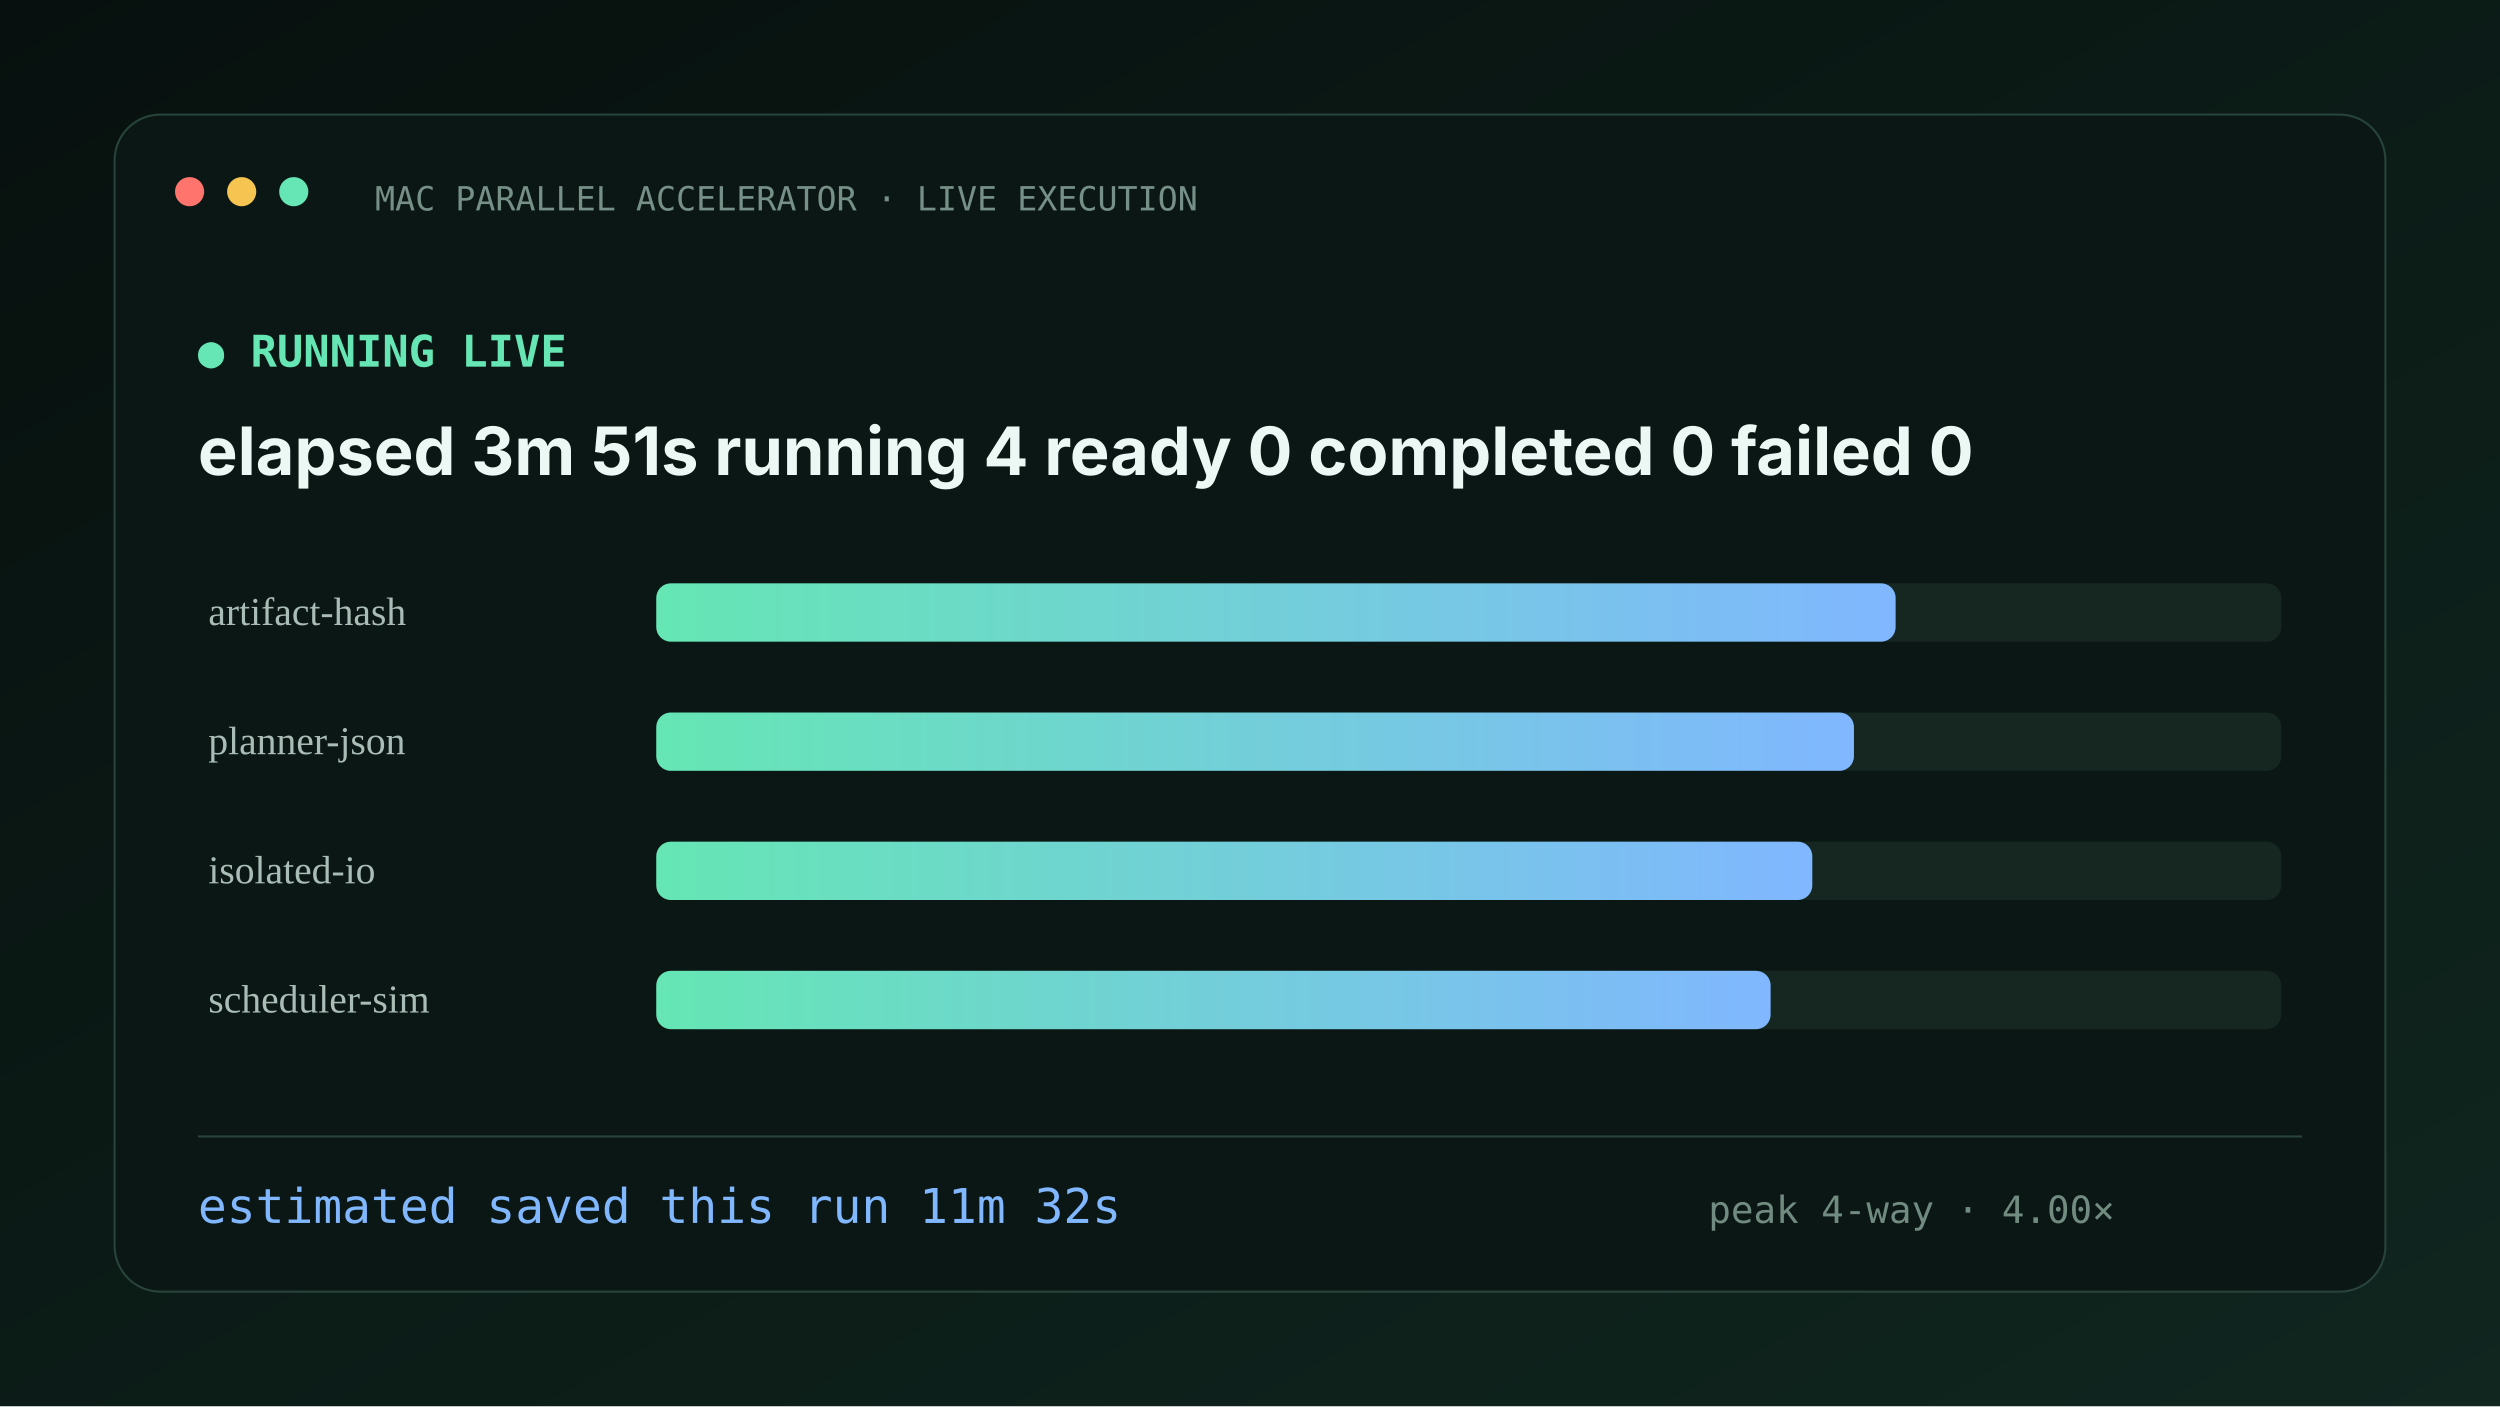
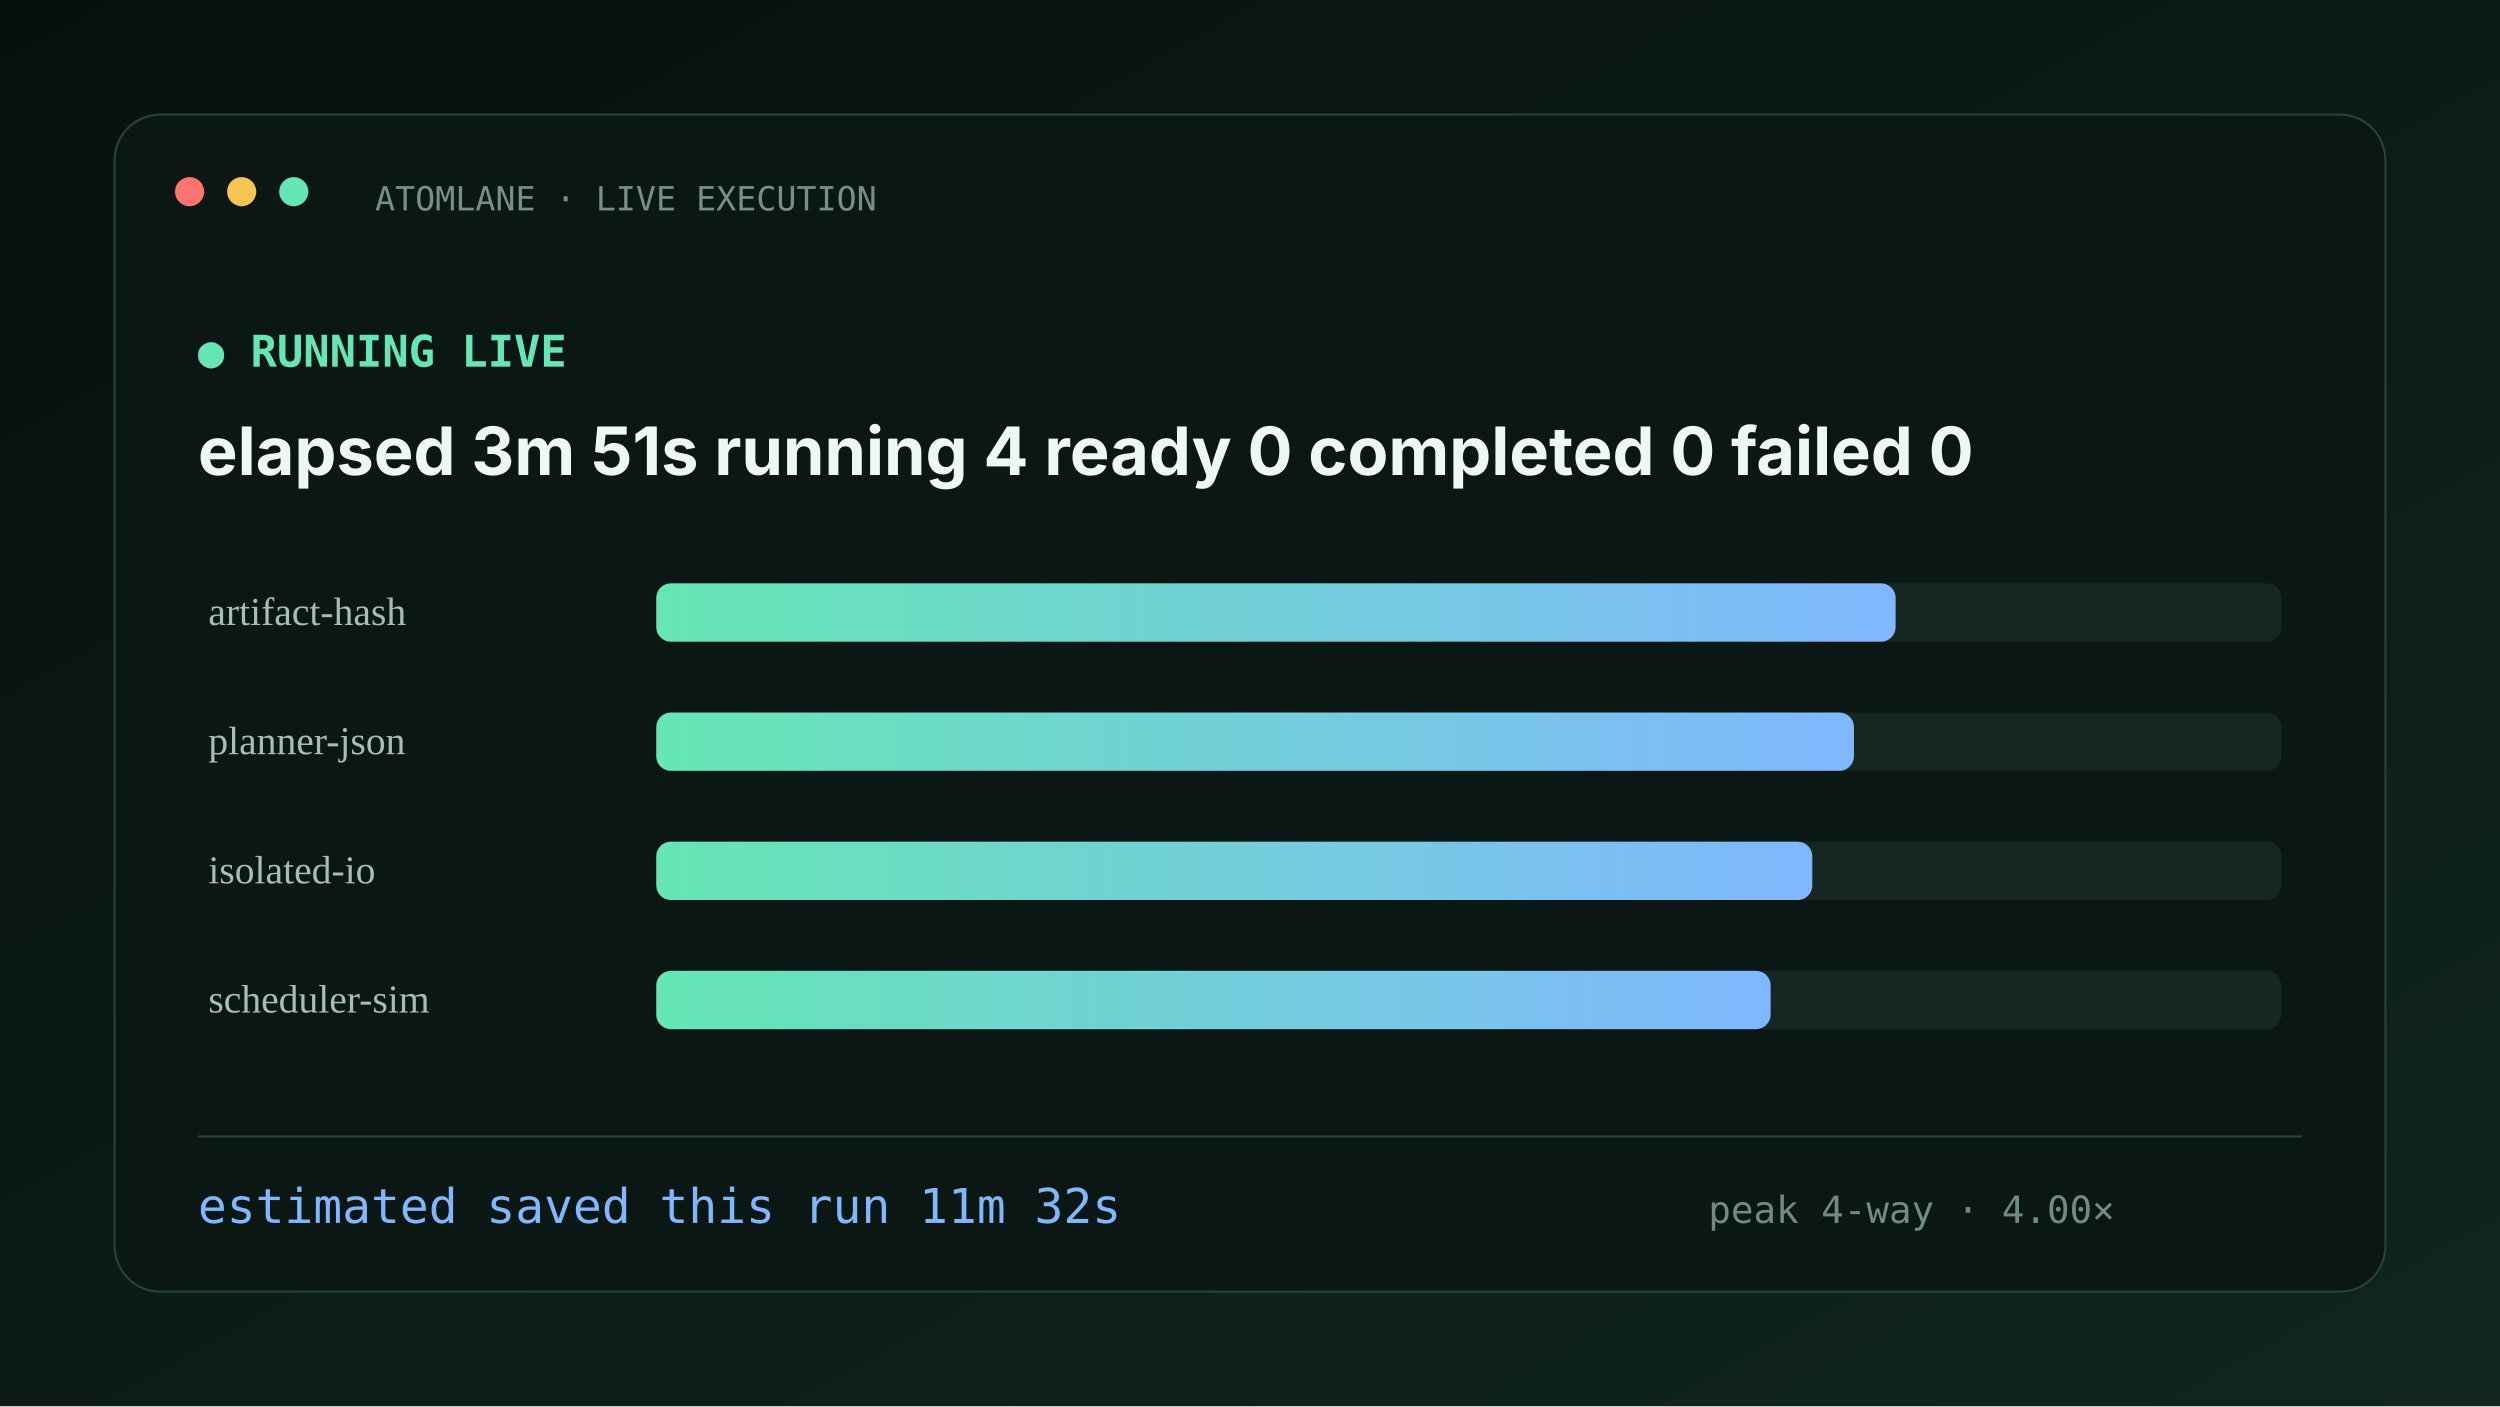
<svg xmlns="http://www.w3.org/2000/svg" width="1200" height="675" viewBox="0 0 1200 675">
  <defs>
    <linearGradient id="bg" x1="0" y1="0" x2="1" y2="1">
      <stop stop-color="#07100e" />
      <stop offset="1" stop-color="#10261f" />
    </linearGradient>
    <linearGradient id="accent">
      <stop stop-color="#65e6b4" />
      <stop offset="1" stop-color="#80b7ff" />
    </linearGradient>
  </defs>
  <rect width="1200" height="675" fill="url(#bg)" />
  <rect x="55" y="55" width="1090" height="565" rx="22" fill="#0b1714" stroke="#27433a" />
  <circle cx="91" cy="92" r="7" fill="#ff756d" />
  <circle cx="116" cy="92" r="7" fill="#f5c451" />
  <circle cx="141" cy="92" r="7" fill="#65e6b4" />
-   <text x="180" y="101" fill="#769087" font-family="ui-monospace,SFMono-Regular,Menlo,monospace" font-size="16">MAC PARALLEL ACCELERATOR · LIVE EXECUTION</text>
+   <text x="180" y="101" fill="#769087" font-family="ui-monospace,SFMono-Regular,Menlo,monospace" font-size="16">ATOMLANE · LIVE EXECUTION</text>
  <text x="95" y="176" fill="#65e6b4" font-family="ui-monospace,SFMono-Regular,Menlo,monospace" font-size="21" font-weight="700">● RUNNING LIVE</text>
  <text x="95" y="228" fill="#ecf8f3" font-family="-apple-system,BlinkMacSystemFont,Segoe UI,sans-serif" font-size="32" font-weight="750">elapsed 3m 51s   running 4   ready 0   completed 0   failed 0</text>
  <text x="100" y="300" fill="#a9bcb5" font-size="19">artifact-hash</text>
  <rect x="315" y="280" width="780" height="28" rx="7" fill="#152720" />
  <rect x="315" y="280" width="594.9" height="28" rx="7" fill="url(#accent)" />
  <text x="100" y="362" fill="#a9bcb5" font-size="19">planner-json</text>
  <rect x="315" y="342" width="780" height="28" rx="7" fill="#152720" />
  <rect x="315" y="342" width="574.9" height="28" rx="7" fill="url(#accent)" />
  <text x="100" y="424" fill="#a9bcb5" font-size="19">isolated-io</text>
  <rect x="315" y="404" width="780" height="28" rx="7" fill="#152720" />
  <rect x="315" y="404" width="554.9" height="28" rx="7" fill="url(#accent)" />
  <text x="100" y="486" fill="#a9bcb5" font-size="19">scheduler-sim</text>
  <rect x="315" y="466" width="780" height="28" rx="7" fill="#152720" />
  <rect x="315" y="466" width="534.9" height="28" rx="7" fill="url(#accent)" />
  <rect x="95" y="545" width="1010" height="1" fill="#27433a" />
  <text x="95" y="587" fill="#80b7ff" font-family="ui-monospace,SFMono-Regular,Menlo,monospace" font-size="23">estimated saved this run  11m 32s</text>
  <text x="820" y="587" fill="#718b81" font-family="ui-monospace,SFMono-Regular,Menlo,monospace" font-size="18">peak 4-way · 4.00×</text>
</svg>
